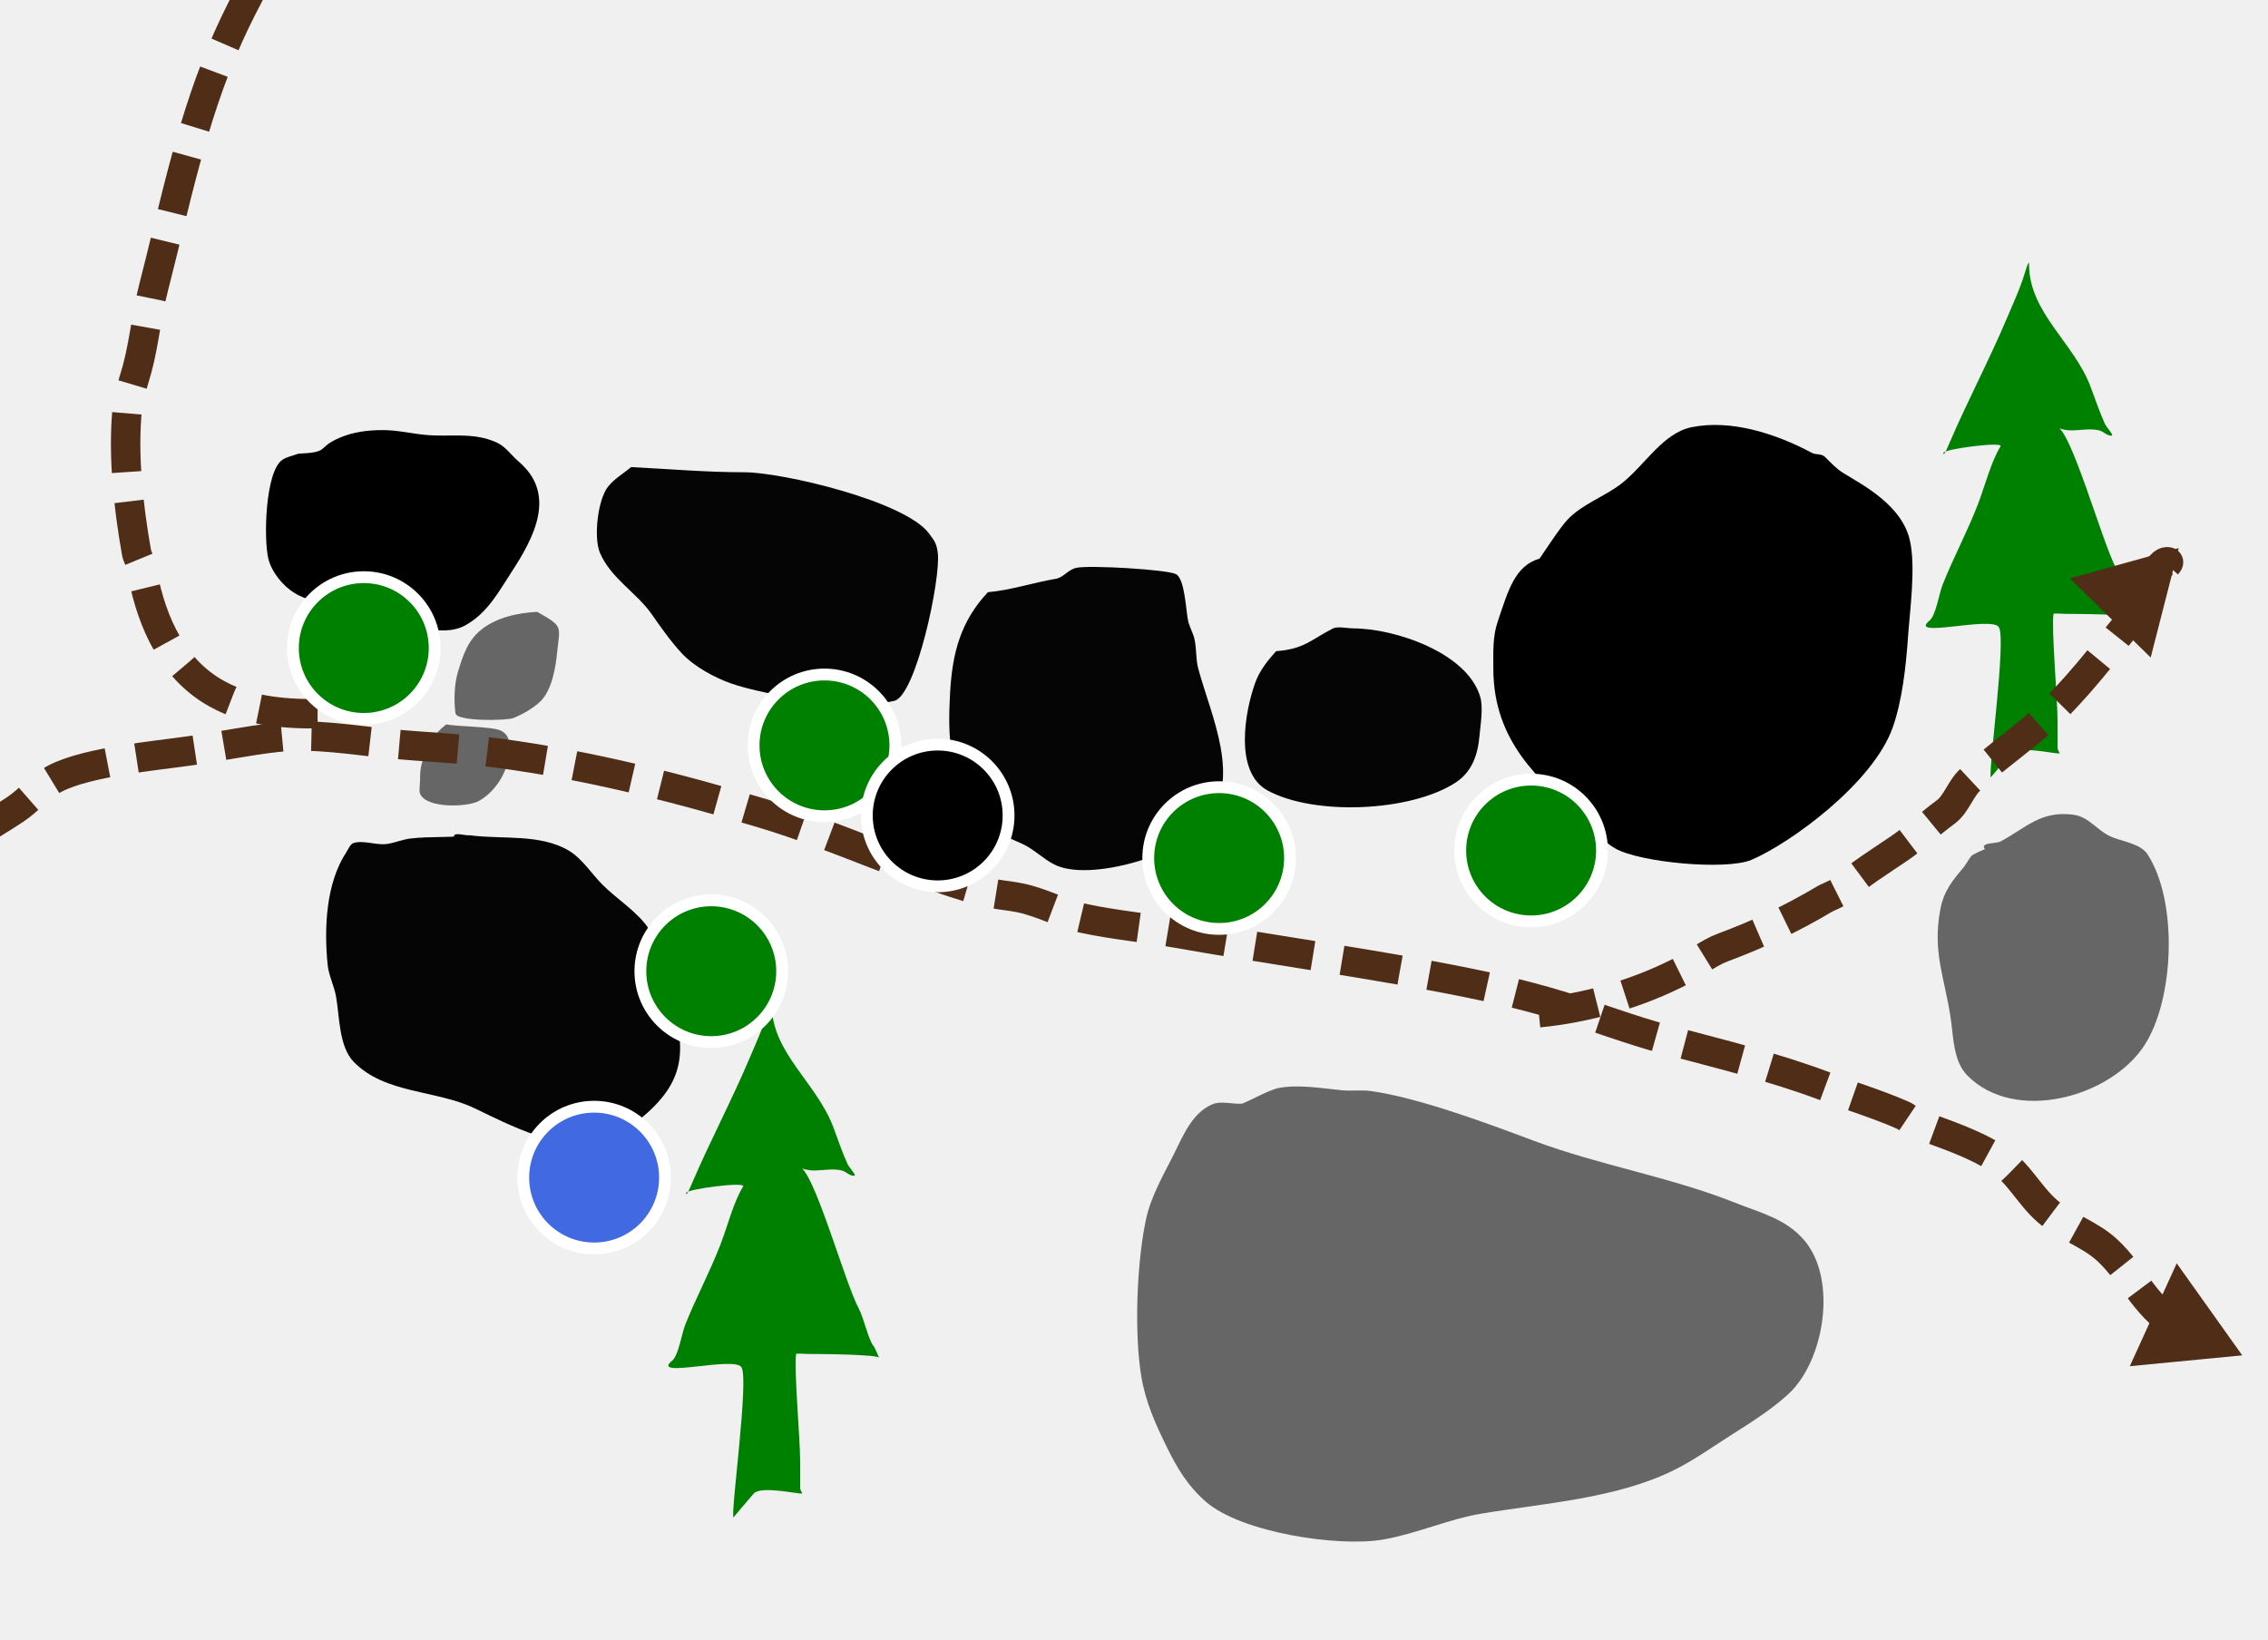
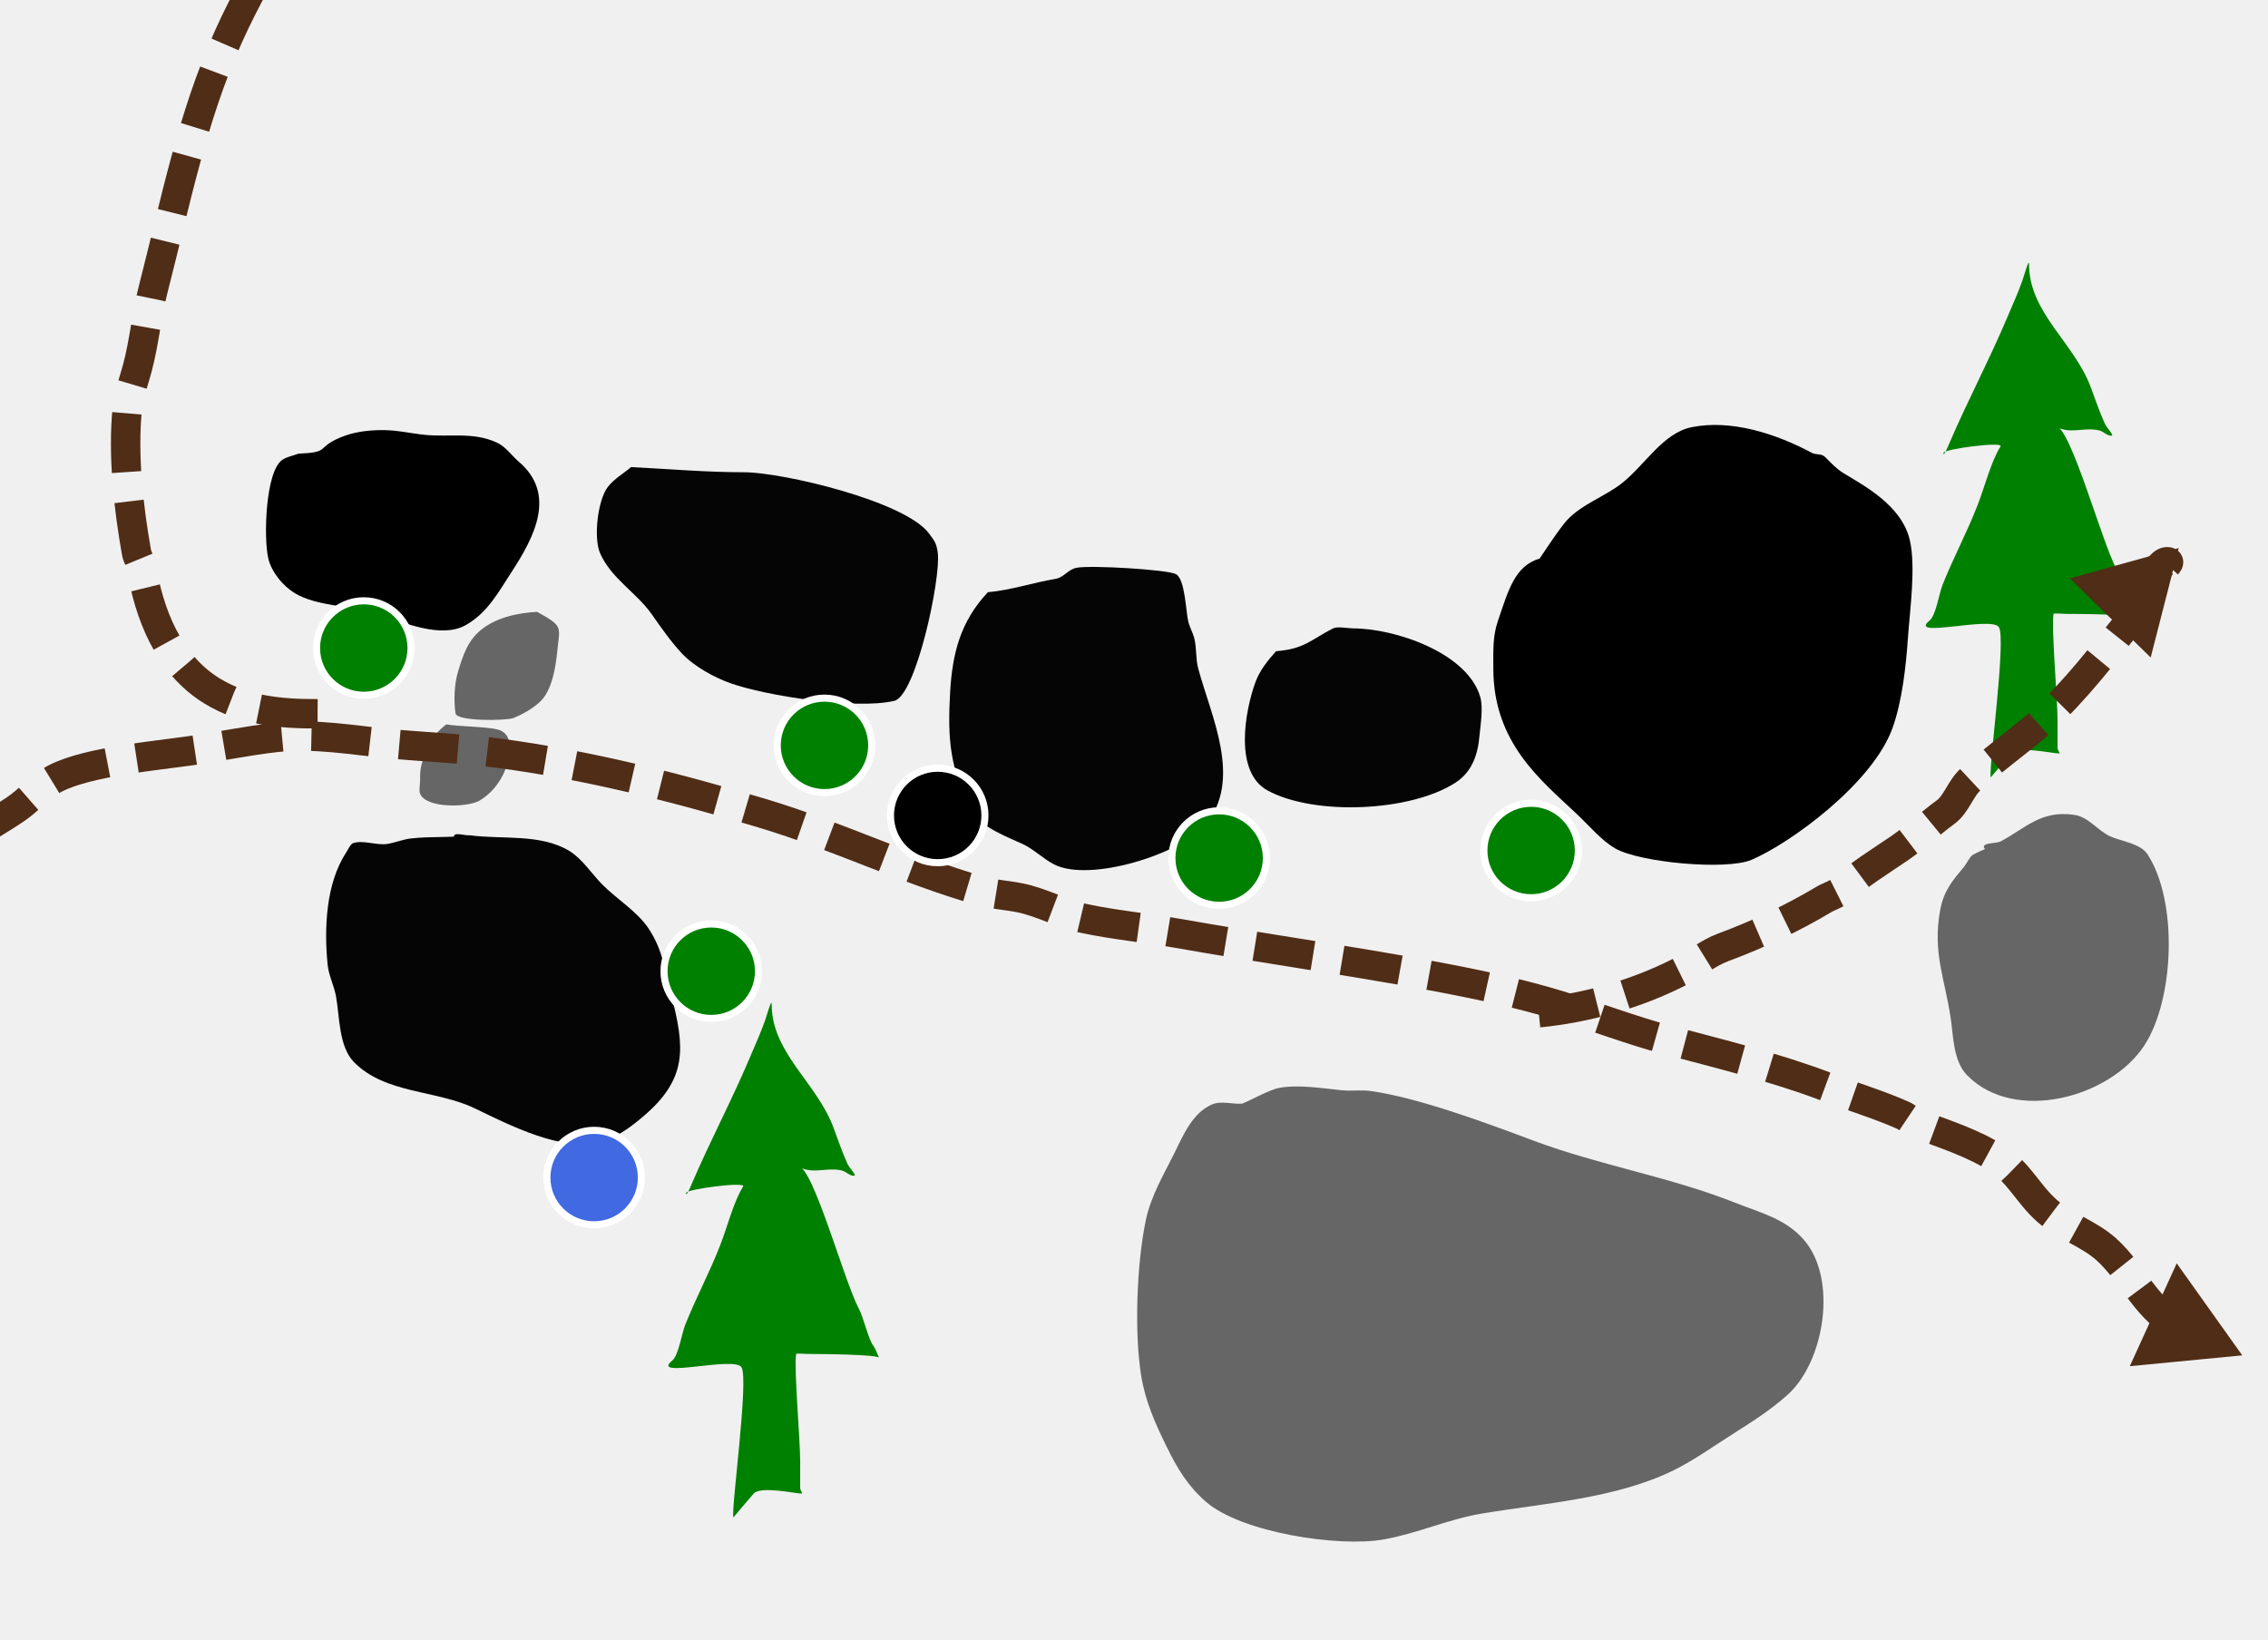
<svg xmlns="http://www.w3.org/2000/svg" width="1920" height="1388.052" viewBox="0 0 1920 1388.052" version="1.1" id="svg5">
  <defs id="defs2">
    <marker style="overflow:visible" id="marker2013" refX="0" refY="0" orient="auto-start-reverse" markerWidth="3.324" markerHeight="3.843" viewBox="0 0 5.324 6.155" preserveAspectRatio="xMidYMid">
      <path style="fill:context-stroke;fill-rule:evenodd;stroke:context-stroke;stroke-width:0.5pt" d="m -1.107,0 4.325,2.5 v -5 z" id="path2011" />
    </marker>
    <marker style="overflow:visible" id="TriangleStart" refX="0" refY="0" orient="auto-start-reverse" markerWidth="3.324" markerHeight="3.843" viewBox="0 0 5.324 6.155" preserveAspectRatio="xMidYMid">
      <path transform="scale(0.5)" style="fill:context-stroke;fill-rule:evenodd;stroke:context-stroke;stroke-width:1pt" d="M 5.77,0 -2.88,5 V -5 Z" id="path135" />
    </marker>
  </defs>
  <g id="layer1" transform="translate(108.4805,82.99133)">
    <path style="fill:#000000;stroke-width:36.061" d="m 1194.883,389.914 c -21.104,6.318 -26.46,26.876 -35.406,53.201 -4.383,12.898 -3.767,25.264 -3.767,39.901 0,63.089 40.544,94.751 70.813,123.329 10.448,9.865 20.877,22.418 32.393,29.018 20.792,11.919 93.898,18.695 115.258,9.673 32.28,-13.634 103.152,-64.794 119.779,-112.447 7.876,-22.575 11.062,-50.978 12.806,-76.174 1.586,-22.908 6.784,-59.631 1.507,-82.219 -6.958,-29.781 -39.879,-46.568 -56.499,-56.828 -5.471,-3.377 -10.235,-8.454 -15.067,-13.3 -3.348,-3.359 -7.697,-1.7 -11.3,-3.627 -31.009,-16.59 -68.608,-28.403 -101.699,-21.764 -24.228,4.861 -39.186,31.447 -58.759,47.155 -14.129,11.339 -33.904,17.738 -46.706,31.437 -6.518,6.975 -21.667,30.391 -23.353,32.646 z" id="path252" />
    <path style="fill:#050505;stroke-width:24.907" d="m 971.77,468.363 c -7.143,7.948 -13.943,16.481 -17.611,26.648 -8.813,24.432 -18.053,75.749 10.436,91.268 39.552,21.545 120.996,18.137 159.15,-6.662 13.979,-9.086 18.832,-23.714 20.22,-39.305 0.865,-9.728 3.375,-24.038 0.652,-33.31 -11.023,-37.527 -72.534,-57.959 -107.622,-57.959 -4.125,0 -13.258,-1.89 -16.959,0 -19.109,9.758 -24.085,17.42 -48.267,19.32 z" id="path254" />
    <path style="fill:#050505;stroke-width:24.907" d="m 727.827,418.398 c -23.333,24.92 -30.075,51.864 -31.96,84.607 -2.289,39.742 -0.337,65.866 18.915,101.261 7.144,13.134 29.843,21.486 42.396,27.314 9.597,4.455 17.427,12.564 26.742,17.321 30.27,15.458 107.336,-8.874 127.842,-33.31 32.124,-38.279 4.929,-92.128 -5.87,-132.572 -2.231,-8.356 -1.28,-17.221 -3.261,-25.315 -1.152,-4.708 -4.008,-9.715 -5.218,-14.656 -1.934,-7.9 -2.604,-35.972 -10.436,-39.972 -7.526,-3.843 -72.454,-7.717 -84.141,-5.33 -7.222,1.475 -10.71,8.152 -17.611,9.327 -19.237,3.275 -38.281,9.698 -57.398,11.325 z" id="path256" />
    <path style="fill:#050505;stroke-width:30.675" d="m 425.781,312.474 c -6.522,5.547 -14.132,9.743 -19.565,16.642 -8.698,11.045 -12.327,43.126 -6.773,56.056 9.219,21.462 30.902,33.548 43.646,51.677 8.096,11.517 16.122,23.116 25.585,33.284 10.501,11.282 27.847,20.604 41.388,25.401 29.745,10.537 105.746,22.506 138.462,14.89 18.55,-4.318 39.66,-104.164 36.873,-125.251 -1.049,-7.94 -2.373,-9.789 -7.525,-16.642 -20.487,-27.253 -123.93,-51.677 -156.522,-51.677 -31.961,0 -63.464,-2.755 -95.569,-4.379 z" id="path258" />
    <path style="fill:#050505;stroke-width:24.907" d="m 289.512,624.252 c -4.566,0.444 -14.143,-3.222 -13.697,1.332 0.445,4.554 18.248,-1.913 13.697,-1.332 -17.052,2.177 -33.464,0.762 -50.224,2.665 -6.85,0.778 -13.374,3.664 -20.22,4.663 -8.96,1.307 -20.086,-3.599 -28.699,-0.667 -2.142,0.73 -5.022,6.695 -5.87,7.994 -17.07,26.152 -18.661,63.885 -15.654,94.599 0.935,9.548 5.513,17.981 7.175,27.314 2.967,16.666 2.33,42.352 15.002,55.294 26.665,27.234 69.616,23.546 102.404,39.305 28.287,13.596 75.55,38.264 108.274,27.98 13.144,-4.131 24.252,-12.536 34.569,-21.318 37.422,-31.851 35.107,-58.067 23.481,-102.594 -5.468,-20.945 -6.719,-37.275 -18.915,-55.96 -9.522,-14.588 -27.708,-25.636 -39.788,-37.973 -8.65,-8.835 -16.76,-21.463 -27.395,-27.98 -24.34,-14.916 -57.104,-9.722 -84.141,-13.324 z" id="path260" />
    <path style="fill:#000000;stroke-width:24.907" d="m 144.059,301.149 c -4.566,1.777 -9.694,2.51 -13.697,5.33 -14.137,9.958 -15.791,65.897 -11.741,83.274 2.656,11.396 12.275,23.244 22.177,29.312 19.476,11.935 49.796,10.513 71.748,17.987 19.767,6.73 52.139,20.978 73.053,9.327 18.643,-10.386 27.928,-28.131 39.135,-45.301 19.335,-29.622 38.128,-65.811 5.87,-93.267 -5.946,-5.061 -10.959,-12.597 -18.263,-15.989 -20.28,-9.415 -39.962,-4.481 -61.312,-6.662 -11.609,-1.186 -23.451,-3.997 -35.222,-3.997 -12.814,0 -25.347,1.483 -37.178,6.662 -19.756,8.648 -7.127,12.105 -34.569,13.324 z" id="path262" />
    <path style="fill:#666666;stroke-width:24.907" d="m 269.292,530.319 c -11.711,9.104 -14.136,16.124 -18.915,27.98 -2.935,7.28 -3.261,12.152 -3.261,19.986 0,2.877 -1.059,7.954 0,10.659 5.003,12.774 40.51,11.665 50.224,5.996 15.114,-8.821 25.438,-26.951 25.438,-43.969 0,-6.634 -0.563,-11.946 -7.175,-15.322 -6.941,-3.545 -36.971,-3.422 -46.31,-5.33 z" id="path390" />
    <path style="fill:#666666;stroke-width:24.907" d="m 346.258,435.053 c -16.295,0.841 -34.59,4.68 -47.615,15.322 -11.472,9.374 -15.393,22.116 -19.568,35.974 -2.925,9.711 -3.495,24.427 -1.957,34.642 1.048,6.957 43.039,6.249 48.919,3.997 7.664,-2.935 17.787,-8.84 23.481,-14.656 9.358,-9.558 12.455,-28.615 13.697,-41.304 2.14,-21.86 5.686,-21.36 -16.959,-33.976 z" id="path455" />
    <path style="fill:#666666;stroke-width:24.907" d="m 943.071,851.424 c -7.932,0.718 -17.585,-2.676 -25.438,0.667 -16.2,6.894 -24.156,25.361 -31.308,39.972 -9.268,18.931 -20.386,36.987 -24.786,57.959 -7.731,36.847 -9.867,95.42 -3.913,131.906 3.575,21.91 11.898,40.294 21.524,59.957 8.798,17.973 17.699,33.09 33.265,46.633 30.052,26.147 112.124,38.55 150.019,31.977 28.34,-4.915 55.176,-17.263 83.488,-21.984 52.747,-8.796 113.653,-12.663 162.411,-36.641 16.988,-8.354 32.997,-19.869 48.919,-29.979 16.683,-10.592 32.845,-20.701 47.615,-33.976 31.175,-28.02 42.615,-98.013 13.697,-131.24 -15.578,-17.899 -36.721,-22.839 -58.051,-31.311 -55.507,-22.047 -115.025,-31.708 -170.891,-52.629 -38.835,-14.544 -96.923,-36.301 -137.626,-41.97 -8.286,-1.154 -16.549,0.175 -24.786,-0.667 -16.217,-1.656 -36.497,-5.032 -52.833,-1.999 -8.542,1.586 -24.396,10.782 -31.308,13.324 z" id="path457" />
    <path style="fill:#666666;stroke-width:24.907" d="m 1584.889,629.582 c -4.566,1.777 -15.478,0.776 -13.697,5.33 1.781,4.554 17.873,-7.888 13.697,-5.33 -7.408,4.54 -15.915,7.054 -23.481,11.325 -2.006,1.132 -5.773,8.323 -7.175,9.993 -9.88,11.773 -17.201,20.197 -20.22,36.641 -6.734,36.682 4.232,58.233 9.132,93.267 2.093,14.962 2.183,34.873 13.697,46.633 40.124,40.982 121.223,18.801 150.018,-25.315 25.325,-38.799 28.7,-121.912 2.609,-161.885 -6.083,-9.32 -22.796,-10.954 -31.96,-15.322 -10.339,-4.928 -18.012,-16.238 -30.004,-17.987 -28.214,-4.117 -40.677,10.959 -62.616,22.65 z" id="path680" />
    <path style="fill:#008000;stroke-width:33.303" d="m 512.337,1201.841 c -1.869,-8.596 13.272,-116.815 6.901,-127.209 -5.955,-9.714 -77.932,10.095 -58.656,-5.628 5.339,-4.355 7.974,-22.696 11.041,-30.395 9.247,-23.209 20.618,-44.157 29.673,-67.544 6.294,-16.256 11.087,-36.099 19.322,-49.533 2.598,-4.239 -48.305,2.214 -48.305,5.629 0,3.671 3.53,-4.849 4.83,-7.88 15.851,-36.941 34.051,-70.973 49.685,-108.071 4.221,-10.015 8.741,-19.887 12.421,-30.395 1.644,-4.692 5.52,-18.882 5.52,-13.509 0,41.318 38.341,66.346 52.445,104.694 3.437,9.343 7.761,21.76 11.731,30.395 1.659,3.608 8.328,10.132 5.521,10.132 -3.991,0 -6.475,-3.53 -10.351,-4.503 -7.444,-1.868 -15.897,0 -23.462,0 -8.341,0 -14.032,-3.377 -13.111,-3.377 12.199,0 38.787,97.563 51.065,120.454 4.094,7.632 8.369,27.114 12.421,31.521 1.212,1.319 4.83,10.696 4.83,10.132 0,-3.07 -52.151,-3.377 -60.726,-3.377 -0.784,0 -9.558,-0.675 -9.661,0 -1.924,12.552 3.45,72.105 3.45,91.185 0,7.505 0,15.01 0,22.515 0,1.67 2.429,4.503 1.38,4.503 -5.551,0 -34.84,-6.633 -40.714,0 -5.829,6.583 -11.501,13.509 -17.252,20.263 z" id="path745" />
    <path style="fill:#008000;stroke-width:33.303" d="m 340.521,-251.464 c -1.869,-8.596 13.272,-116.815 6.901,-127.209 -5.955,-9.714 -77.932,10.095 -58.656,-5.629 5.339,-4.355 7.974,-22.696 11.041,-30.395 9.247,-23.209 20.618,-44.157 29.673,-67.544 6.294,-16.256 11.087,-36.098 19.322,-49.533 2.598,-4.239 -48.305,2.214 -48.305,5.629 0,3.671 3.53,-4.849 4.83,-7.88 15.851,-36.941 34.051,-70.973 49.685,-108.071 4.221,-10.015 8.741,-19.887 12.421,-30.395 1.644,-4.692 5.521,-18.882 5.521,-13.509 0,41.318 38.341,66.346 52.445,104.694 3.436,9.344 7.761,21.76 11.731,30.395 1.659,3.608 8.328,10.132 5.521,10.132 -3.991,0 -6.475,-3.53 -10.351,-4.503 -7.444,-1.868 -15.897,0 -23.462,0 -8.341,0 -14.032,-3.377 -13.111,-3.377 12.199,0 38.787,97.563 51.065,120.454 4.094,7.632 8.369,27.114 12.421,31.521 1.212,1.319 4.83,10.696 4.83,10.132 0,-3.07 -52.151,-3.377 -60.726,-3.377 -0.784,0 -9.558,-0.675 -9.661,0 -1.923,12.552 3.45,72.105 3.45,91.185 0,7.505 0,15.01 0,22.515 0,1.67 2.429,4.503 1.38,4.503 -5.552,0 -34.84,-6.633 -40.714,0 -5.828,6.583 -11.501,13.509 -17.252,20.263 z" id="path745-7" />
    <path style="fill:#008000;stroke-width:33.303" d="m 1576.798,575.22 c -1.869,-8.596 13.272,-116.815 6.901,-127.209 -5.955,-9.714 -77.932,10.095 -58.656,-5.629 5.339,-4.355 7.973,-22.696 11.041,-30.395 9.248,-23.209 20.618,-44.157 29.673,-67.544 6.294,-16.256 11.087,-36.099 19.322,-49.533 2.599,-4.239 -48.305,2.214 -48.305,5.629 0,3.671 3.53,-4.849 4.83,-7.88 15.851,-36.941 34.051,-70.973 49.685,-108.071 4.221,-10.015 8.741,-19.887 12.421,-30.395 1.643,-4.692 5.521,-18.882 5.521,-13.509 0,41.318 38.341,66.346 52.445,104.694 3.437,9.343 7.761,21.76 11.731,30.395 1.659,3.608 8.328,10.132 5.521,10.132 -3.991,0 -6.475,-3.53 -10.351,-4.503 -7.444,-1.868 -15.897,0 -23.462,0 -8.341,0 -14.032,-3.377 -13.111,-3.377 12.199,0 38.787,97.563 51.065,120.454 4.094,7.632 8.369,27.114 12.421,31.521 1.212,1.319 4.831,10.696 4.831,10.132 0,-3.07 -52.151,-3.377 -60.726,-3.377 -0.784,0 -9.557,-0.675 -9.661,0 -1.923,12.552 3.45,72.105 3.45,91.185 0,7.505 0,15.01 0,22.515 0,1.67 2.429,4.503 1.38,4.503 -5.551,0 -34.84,-6.633 -40.714,0 -5.828,6.583 -11.501,13.509 -17.252,20.263 z" id="path745-9" />
    <path style="fill:#000000;stroke-width:26.43" d="m 71.083,-597.225 c -66.326,17.919 -73.186,92.569 -54.383,150.091 6.989,21.383 15.444,41.995 36.042,53.124 16.558,8.946 55.311,30.083 73.398,26.756 35.659,-6.559 48.232,-27.432 75.416,-46.186 21.229,-14.646 89.087,-26.587 97.155,-43.415 16.135,-33.655 6.604,-94.526 5.018,-131.894 -1.03,-24.262 5.86,-48.251 2.668,-73.152 -2.186,-17.056 -26.885,-70.296 -37.355,-81.315 -9.974,-10.498 -65.201,-0.034 -78.36,4.214 -12.714,4.105 -28.856,7.075 -39.174,16.412 -22.593,20.447 -38.119,79.448 -57.328,108.119 -2.217,3.31 -6.11,2.825 -9.301,4.509 -5.52,2.913 -9.113,8.588 -13.796,12.737 z" id="path769" />
    <path style="fill:#000000;stroke-width:24.907" d="m -137.062,-477.958 c -28.062,12.06 -53.065,34.814 -65.878,62.622 -7.737,16.792 -26.011,67.447 -16.959,85.939 4.475,9.141 20.73,16.558 28.699,21.984 52.645,35.847 137.217,20.403 180.674,-23.983 7.842,-8.009 16.622,-19.612 19.568,-30.645 5.312,-19.892 7.433,-59.57 -9.132,-75.28 -8.601,-8.157 -18.29,-15.35 -26.742,-23.983 -11.064,-11.301 -18.716,-24.264 -34.569,-29.979 -23.971,-8.641 -55.027,2.328 -75.662,13.324 z" id="path773" />
    <path style="fill:#4d4d4d;stroke-width:24.907" d="m 530.194,-603.202 c -30.409,2.283 -51.978,16.537 -69.139,40.638 -15.893,22.319 -35.222,61.622 -35.222,88.604 0,4.269 -2.506,14.123 1.957,16.655 7.736,4.39 17.635,3.331 26.09,3.331 30.126,0 49.856,-11.914 74.357,-27.314 6.49,-4.079 11.309,-10.439 18.263,-13.99 14.686,-7.5 31.095,-10.893 45.658,-18.653 16.198,-8.632 32.03,-24.487 44.353,-37.973 10.87,-11.896 19.24,-30.65 14.35,-47.3 -2.054,-6.994 -10.725,-14.161 -15.002,-19.986 -4.176,-5.687 -8.602,-10.923 -15.654,-13.324 -18.739,-6.38 -47.42,-0.466 -65.225,7.328 -9.231,4.041 -19.405,16.489 -24.786,21.984 z" id="path871" />
    <path style="fill:#4d4d4d;stroke-width:24.907" d="m -172.598,-253.202 c -5.435,-3.553 -10.522,-7.705 -16.306,-10.659 -1.595,-0.814 -9.119,0 -11.088,0 -34.814,0 -56.803,62.206 -66.53,85.939 -7.629,18.614 -14.899,36.936 -18.915,56.626 -4.307,21.115 -13.785,43.772 -9.132,65.953 5.035,23.998 45.944,53.992 67.182,63.288 10.564,4.624 27.793,5.445 39.135,3.997 7.493,-0.957 15.935,-8.308 21.524,-12.658 36.008,-28.021 49.236,-78.957 56.746,-121.913 2.201,-12.589 0.835,-25.376 1.957,-37.973 1.216,-13.667 5.769,-35.865 0,-48.632 -11.839,-26.199 -37.819,-40.816 -64.573,-43.969 z" id="path873" />
    <path style="fill:#4d4d4d;stroke-width:24.907" d="m -203.254,74.316 c -35.924,3.847 -101.552,-12.862 -129.146,15.322 -16.974,17.336 -22.433,47.55 -28.699,69.95 -3.482,12.446 0.535,27.246 -1.957,39.972 -1.614,8.241 -9.41,16.558 -13.045,23.983 -5.351,10.931 -10.351,24.716 -13.045,36.641 -5.838,25.838 -13.779,78.884 3.261,101.261 6.976,9.16 15.454,15.116 24.133,22.65 15.55,13.5 33.658,27.562 54.789,30.645 47.026,6.862 138.161,-50.784 162.411,-87.938 6.495,-9.951 12.248,-21.879 15.654,-33.31 11.34,-38.055 5.765,-77.1 8.479,-115.917 1.974,-28.232 7.19,-70.98 -13.045,-94.599 -8.113,-9.47 -30.405,-9.434 -41.744,-7.328 -2.361,0.438 -11.442,8.75 -13.045,7.994 -5.327,-2.511 -10.001,-6.218 -15.002,-9.327 z" id="path960" />
    <path style="fill:#000000;stroke-width:24.907" d="m -936.074,236.201 c -32.925,-3.608 -57.692,14.172 -82.184,33.976 -61.475,49.708 -81.688,133.788 -83.489,209.184 -0.621,26.002 3.011,50.245 5.87,75.946 4.128,37.107 3.36,75.308 19.568,109.922 22.835,48.767 76.551,91.921 127.842,108.589 19.916,6.472 41.346,6.686 61.964,8.66 15.033,1.44 33.2,3.986 48.267,1.332 23.184,-4.083 44.286,-22.319 65.225,-32.643 19.301,-9.517 42.774,-17.985 63.921,-21.984 18.778,-3.552 38.965,-5.912 58.051,-6.662 23.229,-0.913 46.976,1.996 69.791,-2.665 23.194,-4.738 80.92,-66.035 91.316,-87.271 12.02,-24.553 9.132,-52.711 9.132,-79.277 0,-38.822 -1.445,-76.906 -11.741,-114.585 -9.576,-35.046 -34.517,-65.713 -48.267,-99.263 -17.62,-42.993 -28.877,-116.444 -69.139,-145.23 -23.535,-16.826 -114.138,-7.328 -143.496,-7.328 -10.185,0 -22.143,-1.259 -31.96,2.665 -8.26,3.301 -15.511,8.954 -24.133,11.325 -15.251,4.194 -30.592,7.466 -45.658,11.991 -6.086,1.828 -33.019,3.08 -36.526,6.662 -9.714,9.921 -31.366,14.76 -44.353,16.655 z" id="path962" />
    <path style="fill:none;stroke:#502d16;stroke-width:24.909;stroke-dasharray:49.817, 24.909;stroke-dashoffset:0;stroke-opacity:1;marker-start:url(#TriangleStart)" d="m 1739.474,1041.628 c -30.53,-13.931 -41.368,-45.551 -64.573,-66.619 -14.931,-13.556 -35.048,-19.358 -50.224,-32.643 -15.964,-13.975 -23.647,-32.086 -41.744,-43.969 -20.795,-13.654 -45.501,-21.175 -68.487,-29.979 -4.329,-1.658 -8.094,-5.446 -12.393,-7.328 -20.841,-9.123 -43.286,-15.907 -64.573,-23.983 -44.058,-16.714 -90.262,-27.825 -135.669,-39.972 -29.899,-7.998 -58.038,-18.852 -87.402,-27.98 -36.082,-11.216 -73.778,-19.091 -110.883,-25.982 -71.495,-13.277 -143.612,-23.312 -215.244,-35.974 -26.394,-4.666 -53.373,-6.981 -79.575,-12.658 -18.674,-4.046 -35.319,-13.61 -53.485,-17.321 -11.247,-2.297 -22.816,-2.821 -33.917,-5.996 -62.313,-17.821 -121.117,-46.527 -183.283,-65.287 -73.115,-22.064 -149.199,-41.303 -225.028,-51.297 -30.507,-4.021 -61.369,-5.064 -91.968,-7.994 -31.473,-3.014 -63.342,-8.851 -95.229,-5.33 -24.41,2.695 -48.72,7.837 -73.053,11.325 -30.213,4.331 -86.761,9.332 -114.145,23.317 -13.058,6.669 -22.429,18.611 -34.569,26.648 -22.683,15.016 -47.534,28.901 -72.4,39.972 -61,27.158 -126.37,43.688 -188.502,67.952 -21.774,8.503 -40.918,22.799 -61.312,33.976 -41.313,22.642 -104.962,33.708 -151.323,44.635 -24.045,5.667 -46.89,15.111 -70.443,21.984 -3.393,0.99 -29.477,9.857 -17.611,4.663" id="path964" />
    <path style="fill:none;stroke:#502d16;stroke-width:24.908;stroke-dasharray:49.817, 24.908;stroke-dashoffset:0;stroke-opacity:1;marker-end:url(#marker2013)" d="m 1194.189,774.485 c 41.092,-4.134 82.573,-15.854 119.362,-34.642 11.922,-6.088 24.035,-16.013 36.526,-20.652 29.82,-11.075 57.879,-24.214 85.445,-40.638 4.231,-2.521 11.395,-4.771 15.002,-7.994 14.807,-13.233 32.159,-23.896 48.919,-35.308 13.659,-9.3 25.707,-20.848 39.136,-30.645 9.263,-6.757 12.762,-20.407 21.524,-27.98 16.233,-14.029 33.635,-27.084 50.224,-40.638 28.588,-23.359 52.728,-53.779 75.662,-82.608 11.165,-14.036 23.208,-27.267 32.613,-42.636 2.578,-4.213 3.231,-9.946 5.87,-13.99 0.13,-0.198 3.817,-3.75 2.609,-3.997 -4.509,-0.921 -7.55,5.047 -10.436,7.994" id="path1949" />
    <path style="fill:none;stroke:#502d16;stroke-width:24.908;stroke-dasharray:49.817, 24.908;stroke-dashoffset:0;stroke-opacity:1" d="M 160.365,521.331 C 129.164,521.477 98.181,518.665 71.007,502.012 34.039,479.357 17.644,436.807 10.999,396.087 10.376,392.268 7.774,388.627 7.086,384.762 0.173,345.927 -4.594,302.195 -0.741,262.849 0.404,251.149 4.741,240.096 7.738,228.873 13.66,206.694 15.694,183.204 21.435,160.921 39.981,88.941 53.933,16.977 84.704,-51.594 98.998,-83.448 117.112,-115.569 136.232,-144.861 c 8.398,-12.867 18.605,-24.381 26.09,-37.973 10.902,-19.795 27.197,-36.902 37.179,-57.293 7.973,-16.288 20.112,-47.189 32.613,-59.957 1.583,-1.616 13.122,-22.448 12.393,-23.317 -3.155,-3.759 -8.289,-7.721 -11.741,-10.659" id="path1951" />
-     <circle id="path3073" style="fill:#4169e1;fill-opacity:1;stroke:#FFFFFF;stroke-width:10.0;stroke-dasharray:none;stroke-opacity:1" cx="-735.849" cy="782.164" r="60.0" />
-     <text id="path3073_label" style="font-size:37.333px;fill:#ffffff;fill-opacity:1;stroke:#ff0000;stroke-width:20.0;stroke-dasharray:none;stroke-opacity:1" x="-779.849" y="804.164">
-       <text id="path3073_text" style="font-style:normal;font-variant:normal;font-weight:normal;font-stretch:normal;font-size:74.6px;font-family:'Courier New';-inkscape-font-specification:'Courier New';fill:#FFFFFF;fill-opacity:1;stroke:none" x="-779.849" y="804.164">12</text>
+     <circle id="path3073" style="fill:#4169e1;fill-opacity:1;stroke:#FFFFFF;stroke-width:6.0;stroke-dasharray:none;stroke-opacity:1" cx="-735.849" cy="782.164" r="40.0" />
+     <text id="path3073_label" style="font-size:37.333px;fill:#ffffff;fill-opacity:1;stroke:#ff0000;stroke-width:2.0;stroke-dasharray:none;stroke-opacity:1" x="-759.849" y="796.164">
+       <text id="path3073_text" x="-759.849" y="796.164" style="font-style:normal;font-variant:normal;font-weight:bold;font-stretch:normal;font-size:38.0px;font-family:Arial;-inkscape-font-specification:'Arial Bold';fill:#FFFFFF;fill-opacity:1;stroke:none">13</text>
    </text>
-     <circle id="path3073-9" style="fill:#008000;fill-opacity:1;stroke:#FFFFFF;stroke-width:10.0;stroke-dasharray:none;stroke-opacity:1" cx="-15.341" cy="-302.45" r="60.0" />
-     <text id="path3073-9_label" style="font-size:37.333px;fill:#ffffff;fill-opacity:1;stroke:#ff0000;stroke-width:20.0;stroke-dasharray:none;stroke-opacity:1" x="-37.341" y="-280.45">
-       <text id="path3073-9_text" style="font-style:normal;font-variant:normal;font-weight:normal;font-stretch:normal;font-size:74.6px;font-family:'Courier New';-inkscape-font-specification:'Courier New';fill:#FFFFFF;fill-opacity:1;stroke:none" x="-37.341" y="-280.45">1</text>
+     <circle id="path3073-9" style="fill:#008000;fill-opacity:1;stroke:#FFFFFF;stroke-width:6.0;stroke-dasharray:none;stroke-opacity:1" cx="-15.341" cy="-302.45" r="40.0" />
+     <text id="path3073-9_label" style="font-size:37.333px;fill:#ffffff;fill-opacity:1;stroke:#ff0000;stroke-width:2.0;stroke-dasharray:none;stroke-opacity:1" x="-27.341" y="-288.45">
+       <text id="path3073-9_text" x="-27.341" y="-288.45" style="font-style:normal;font-variant:normal;font-weight:bold;font-stretch:normal;font-size:38.0px;font-family:Arial;-inkscape-font-specification:'Arial Bold';fill:#FFFFFF;fill-opacity:1;stroke:none">1</text>
    </text>
-     <circle id="path3073-4" style="fill:#008000;fill-opacity:1;stroke:#FFFFFF;stroke-width:10.0;stroke-dasharray:none;stroke-opacity:1" cx="77.201" cy="-348.604" r="60.0" />
-     <text id="path3073-4_label" style="font-size:37.333px;fill:#ffffff;fill-opacity:1;stroke:#ff0000;stroke-width:20.0;stroke-dasharray:none;stroke-opacity:1" x="55.201" y="-326.604">
-       <text id="path3073-4_text" style="font-style:normal;font-variant:normal;font-weight:normal;font-stretch:normal;font-size:74.6px;font-family:'Courier New';-inkscape-font-specification:'Courier New';fill:#FFFFFF;fill-opacity:1;stroke:none" x="55.201" y="-326.604">2</text>
+     <circle id="path3073-4" style="fill:#008000;fill-opacity:1;stroke:#FFFFFF;stroke-width:6.0;stroke-dasharray:none;stroke-opacity:1" cx="77.201" cy="-348.604" r="40.0" />
+     <text id="path3073-4_label" style="font-size:37.333px;fill:#ffffff;fill-opacity:1;stroke:#ff0000;stroke-width:2.0;stroke-dasharray:none;stroke-opacity:1" x="65.201" y="-334.604">
+       <text id="path3073-4_text" x="65.201" y="-334.604" style="font-style:normal;font-variant:normal;font-weight:bold;font-stretch:normal;font-size:38.0px;font-family:Arial;-inkscape-font-specification:'Arial Bold';fill:#FFFFFF;fill-opacity:1;stroke:none">2</text>
    </text>
-     <circle id="path3073-94" style="fill:#000000;fill-opacity:1;stroke:#FFFFFF;stroke-width:10.0;stroke-dasharray:none;stroke-opacity:1" cx="216.015" cy="-388.164" r="60.0" />
-     <text id="path3073-94_label" style="font-size:37.333px;fill:#ffffff;fill-opacity:1;stroke:#ff0000;stroke-width:20.0;stroke-dasharray:none;stroke-opacity:1" x="194.015" y="-366.164">
-       <text id="path3073-94_text" style="font-style:normal;font-variant:normal;font-weight:normal;font-stretch:normal;font-size:74.6px;font-family:'Courier New';-inkscape-font-specification:'Courier New';fill:#FFFFFF;fill-opacity:1;stroke:none" x="194.015" y="-366.164">4</text>
+     <circle id="path3073-94" style="fill:#000000;fill-opacity:1;stroke:#FFFFFF;stroke-width:6.0;stroke-dasharray:none;stroke-opacity:1" cx="216.015" cy="-388.164" r="40.0" />
+     <text id="path3073-94_label" style="font-size:37.333px;fill:#ffffff;fill-opacity:1;stroke:#ff0000;stroke-width:2.0;stroke-dasharray:none;stroke-opacity:1" x="204.015" y="-374.164">
+       <text id="path3073-94_text" x="204.015" y="-374.164" style="font-style:normal;font-variant:normal;font-weight:bold;font-stretch:normal;font-size:38.0px;font-family:Arial;-inkscape-font-specification:'Arial Bold';fill:#FFFFFF;fill-opacity:1;stroke:none">4</text>
    </text>
-     <circle id="path3073-1" style="fill:#008000;fill-opacity:1;stroke:#FFFFFF;stroke-width:10.0;stroke-dasharray:none;stroke-opacity:1" cx="199.489" cy="465.681" r="60.0" />
-     <text id="path3073-1_label" style="font-size:37.333px;fill:#ffffff;fill-opacity:1;stroke:#ff0000;stroke-width:20.0;stroke-dasharray:none;stroke-opacity:1" x="155.489" y="487.681">
-       <text id="path3073-1_text" style="font-style:normal;font-variant:normal;font-weight:normal;font-stretch:normal;font-size:74.6px;font-family:'Courier New';-inkscape-font-specification:'Courier New';fill:#FFFFFF;fill-opacity:1;stroke:none" x="155.489" y="487.681">11</text>
+     <circle id="path3073-1" style="fill:#008000;fill-opacity:1;stroke:#FFFFFF;stroke-width:6.0;stroke-dasharray:none;stroke-opacity:1" cx="199.489" cy="465.681" r="40.0" />
+     <text id="path3073-1_label" style="font-size:37.333px;fill:#ffffff;fill-opacity:1;stroke:#ff0000;stroke-width:2.0;stroke-dasharray:none;stroke-opacity:1" x="175.489" y="479.681">
+       <text id="path3073-1_text" x="175.489" y="479.681" style="font-style:normal;font-variant:normal;font-weight:bold;font-stretch:normal;font-size:38.0px;font-family:Arial;-inkscape-font-specification:'Arial Bold';fill:#FFFFFF;fill-opacity:1;stroke:none">12</text>
    </text>
-     <circle id="path3073-6" style="fill:#008000;fill-opacity:1;stroke:#FFFFFF;stroke-width:10.0;stroke-dasharray:none;stroke-opacity:1" cx="493.642" cy="739.307" r="60.0" />
-     <text id="path3073-6_label" style="font-size:37.333px;fill:#ffffff;fill-opacity:1;stroke:#ff0000;stroke-width:20.0;stroke-dasharray:none;stroke-opacity:1" x="449.642" y="761.307">
-       <text id="path3073-6_text" style="font-style:normal;font-variant:normal;font-weight:normal;font-stretch:normal;font-size:74.6px;font-family:'Courier New';-inkscape-font-specification:'Courier New';fill:#FFFFFF;fill-opacity:1;stroke:none" x="449.642" y="761.307">10</text>
+     <circle id="path3073-6" style="fill:#008000;fill-opacity:1;stroke:#FFFFFF;stroke-width:6.0;stroke-dasharray:none;stroke-opacity:1" cx="493.642" cy="739.307" r="40.0" />
+     <text id="path3073-6_label" style="font-size:37.333px;fill:#ffffff;fill-opacity:1;stroke:#ff0000;stroke-width:2.0;stroke-dasharray:none;stroke-opacity:1" x="469.642" y="753.307">
+       <text id="path3073-6_text" x="469.642" y="753.307" style="font-style:normal;font-variant:normal;font-weight:bold;font-stretch:normal;font-size:38.0px;font-family:Arial;-inkscape-font-specification:'Arial Bold';fill:#FFFFFF;fill-opacity:1;stroke:none">11</text>
    </text>
-     <circle id="path3073-998" style="fill:#4169e1;fill-opacity:1;stroke:#FFFFFF;stroke-width:10.0;stroke-dasharray:none;stroke-opacity:1" cx="394.489" cy="914.032" r="60.0" />
-     <text id="path3073-998_label" style="font-size:37.333px;fill:#ffffff;fill-opacity:1;stroke:#ff0000;stroke-width:20.0;stroke-dasharray:none;stroke-opacity:1" x="372.489" y="936.032">
-       <text id="path3073-998_text" style="font-style:normal;font-variant:normal;font-weight:normal;font-stretch:normal;font-size:74.6px;font-family:'Courier New';-inkscape-font-specification:'Courier New';fill:#FFFFFF;fill-opacity:1;stroke:none" x="372.489" y="936.032">9</text>
+     <circle id="path3073-998" style="fill:#4169e1;fill-opacity:1;stroke:#FFFFFF;stroke-width:6.0;stroke-dasharray:none;stroke-opacity:1" cx="394.489" cy="914.032" r="40.0" />
+     <text id="path3073-998_label" style="font-size:37.333px;fill:#ffffff;fill-opacity:1;stroke:#ff0000;stroke-width:2.0;stroke-dasharray:none;stroke-opacity:1" x="370.489" y="928.032">
+       <text id="path3073-998_text" x="370.489" y="928.032" style="font-style:normal;font-variant:normal;font-weight:bold;font-stretch:normal;font-size:38.0px;font-family:Arial;-inkscape-font-specification:'Arial Bold';fill:#FFFFFF;fill-opacity:1;stroke:none">10</text>
    </text>
-     <circle id="path3073-0" style="fill:#008000;fill-opacity:1;stroke:#FFFFFF;stroke-width:10.0;stroke-dasharray:none;stroke-opacity:1" cx="589.489" cy="548.098" r="60.0" />
-     <text id="path3073-0_label" style="font-size:37.333px;fill:#ffffff;fill-opacity:1;stroke:#ff0000;stroke-width:20.0;stroke-dasharray:none;stroke-opacity:1" x="567.489" y="570.098">
-       <text id="path3073-0_text" style="font-style:normal;font-variant:normal;font-weight:normal;font-stretch:normal;font-size:74.6px;font-family:'Courier New';-inkscape-font-specification:'Courier New';fill:#FFFFFF;fill-opacity:1;stroke:none" x="567.489" y="570.098">7</text>
+     <circle id="path3073-0" style="fill:#008000;fill-opacity:1;stroke:#FFFFFF;stroke-width:6.0;stroke-dasharray:none;stroke-opacity:1" cx="589.489" cy="548.098" r="40.0" />
+     <text id="path3073-0_label" style="font-size:37.333px;fill:#ffffff;fill-opacity:1;stroke:#ff0000;stroke-width:2.0;stroke-dasharray:none;stroke-opacity:1" x="577.489" y="562.098">
+       <text id="path3073-0_text" x="577.489" y="562.098" style="font-style:normal;font-variant:normal;font-weight:bold;font-stretch:normal;font-size:38.0px;font-family:Arial;-inkscape-font-specification:'Arial Bold';fill:#FFFFFF;fill-opacity:1;stroke:none">8</text>
    </text>
-     <circle id="path3073-8" style="fill:#000000;fill-opacity:1;stroke:#FFFFFF;stroke-width:10.0;stroke-dasharray:none;stroke-opacity:1" cx="685.337" cy="607.439" r="60.0" />
-     <text id="path3073-8_label" style="font-size:37.333px;fill:#ffffff;fill-opacity:1;stroke:#ff0000;stroke-width:20.0;stroke-dasharray:none;stroke-opacity:1" x="663.337" y="629.439">
-       <text id="path3073-8_text" style="font-style:normal;font-variant:normal;font-weight:normal;font-stretch:normal;font-size:74.6px;font-family:'Courier New';-inkscape-font-specification:'Courier New';fill:#FFFFFF;fill-opacity:1;stroke:none" x="663.337" y="629.439">6</text>
+     <circle id="path3073-8" style="fill:#000000;fill-opacity:1;stroke:#FFFFFF;stroke-width:6.0;stroke-dasharray:none;stroke-opacity:1" cx="685.337" cy="607.439" r="40.0" />
+     <text id="path3073-8_label" style="font-size:37.333px;fill:#ffffff;fill-opacity:1;stroke:#ff0000;stroke-width:2.0;stroke-dasharray:none;stroke-opacity:1" x="673.337" y="621.439">
+       <text id="path3073-8_text" x="673.337" y="621.439" style="font-style:normal;font-variant:normal;font-weight:bold;font-stretch:normal;font-size:38.0px;font-family:Arial;-inkscape-font-specification:'Arial Bold';fill:#FFFFFF;fill-opacity:1;stroke:none">6</text>
    </text>
-     <circle id="path3073-988" style="fill:#008000;fill-opacity:1;stroke:#FFFFFF;stroke-width:10.0;stroke-dasharray:none;stroke-opacity:1" cx="923.591" cy="643.5" r="60.0" />
-     <text id="path3073-988_label" style="font-size:37.333px;fill:#ffffff;fill-opacity:1;stroke:#ff0000;stroke-width:20.0;stroke-dasharray:none;stroke-opacity:1" x="901.591" y="665.5">
-       <text id="path3073-988_text" style="font-style:normal;font-variant:normal;font-weight:normal;font-stretch:normal;font-size:74.6px;font-family:'Courier New';-inkscape-font-specification:'Courier New';fill:#FFFFFF;fill-opacity:1;stroke:none" x="901.591" y="665.5">4</text>
+     <circle id="path3073-988" style="fill:#008000;fill-opacity:1;stroke:#FFFFFF;stroke-width:6.0;stroke-dasharray:none;stroke-opacity:1" cx="923.591" cy="643.5" r="40.0" />
+     <text id="path3073-988_label" style="font-size:37.333px;fill:#ffffff;fill-opacity:1;stroke:#ff0000;stroke-width:2.0;stroke-dasharray:none;stroke-opacity:1" x="911.591" y="657.5">
+       <text id="path3073-988_text" x="911.591" y="657.5" style="font-style:normal;font-variant:normal;font-weight:bold;font-stretch:normal;font-size:38.0px;font-family:Arial;-inkscape-font-specification:'Arial Bold';fill:#FFFFFF;fill-opacity:1;stroke:none">4</text>
    </text>
-     <circle id="path3073-3" style="fill:#008000;fill-opacity:1;stroke:#FFFFFF;stroke-width:10.0;stroke-dasharray:none;stroke-opacity:1" cx="1187.709" cy="637.109" r="60.0" />
-     <text id="path3073-3_label" style="font-size:37.333px;fill:#ffffff;fill-opacity:1;stroke:#ff0000;stroke-width:20.0;stroke-dasharray:none;stroke-opacity:1" x="1165.709" y="659.109">
-       <text id="path3073-3_text" style="font-style:normal;font-variant:normal;font-weight:normal;font-stretch:normal;font-size:74.6px;font-family:'Courier New';-inkscape-font-specification:'Courier New';fill:#FFFFFF;fill-opacity:1;stroke:none" x="1165.709" y="659.109">2</text>
+     <circle id="path3073-3" style="fill:#008000;fill-opacity:1;stroke:#FFFFFF;stroke-width:6.0;stroke-dasharray:none;stroke-opacity:1" cx="1187.709" cy="637.109" r="40.0" />
+     <text id="path3073-3_label" style="font-size:37.333px;fill:#ffffff;fill-opacity:1;stroke:#ff0000;stroke-width:2.0;stroke-dasharray:none;stroke-opacity:1" x="1175.709" y="651.109">
+       <text id="path3073-3_text" x="1175.709" y="651.109" style="font-style:normal;font-variant:normal;font-weight:bold;font-stretch:normal;font-size:38.0px;font-family:Arial;-inkscape-font-specification:'Arial Bold';fill:#FFFFFF;fill-opacity:1;stroke:none">2</text>
    </text>
  </g>
</svg>
